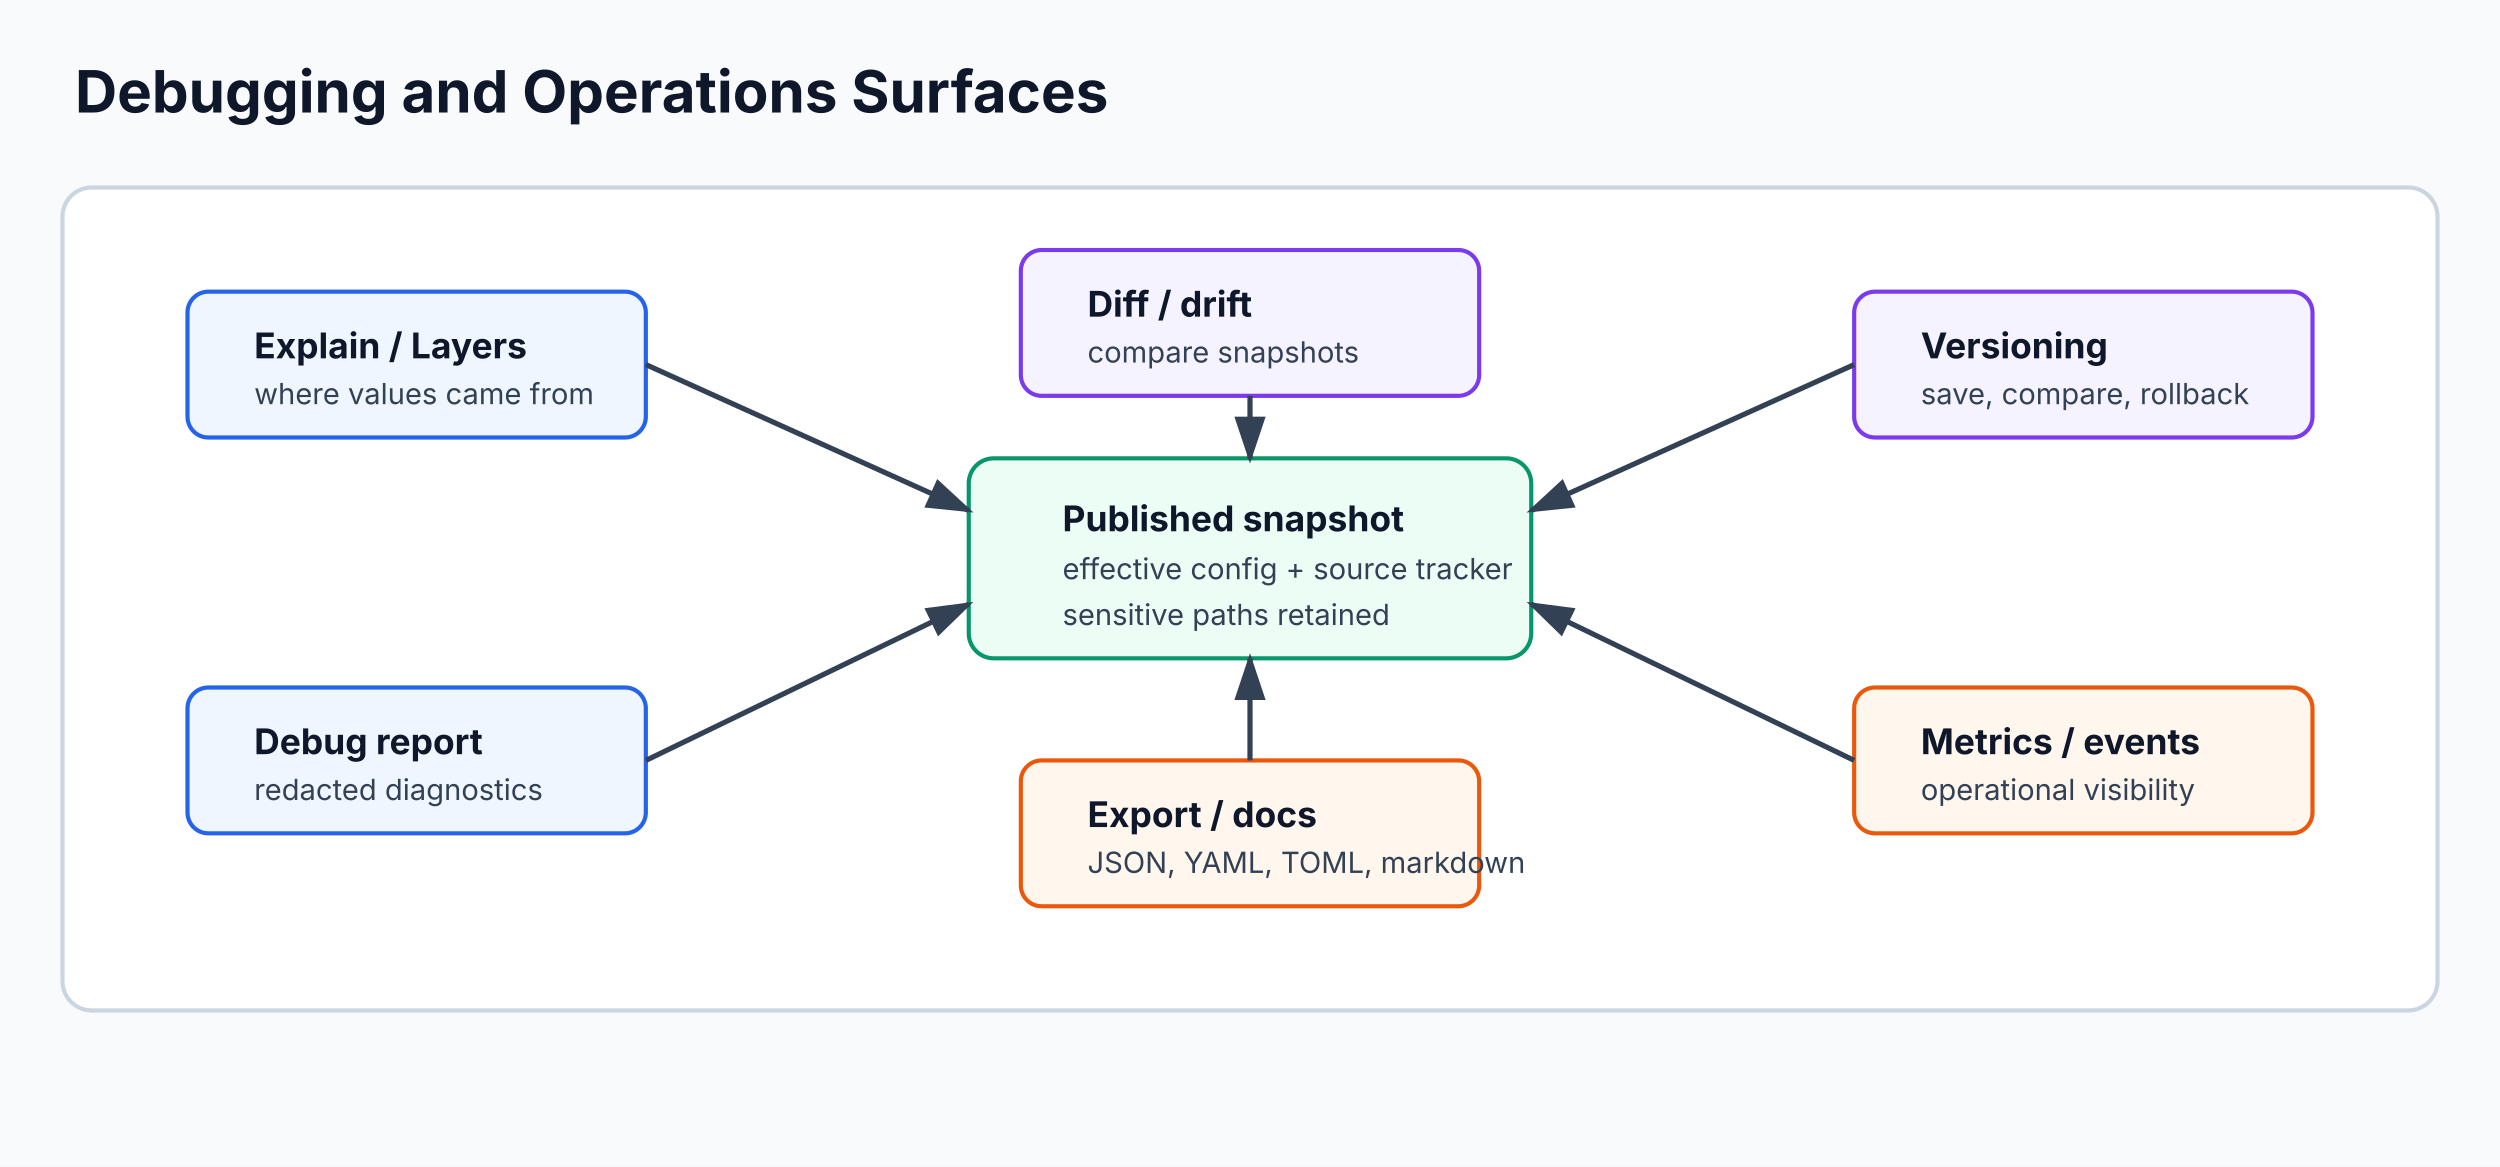
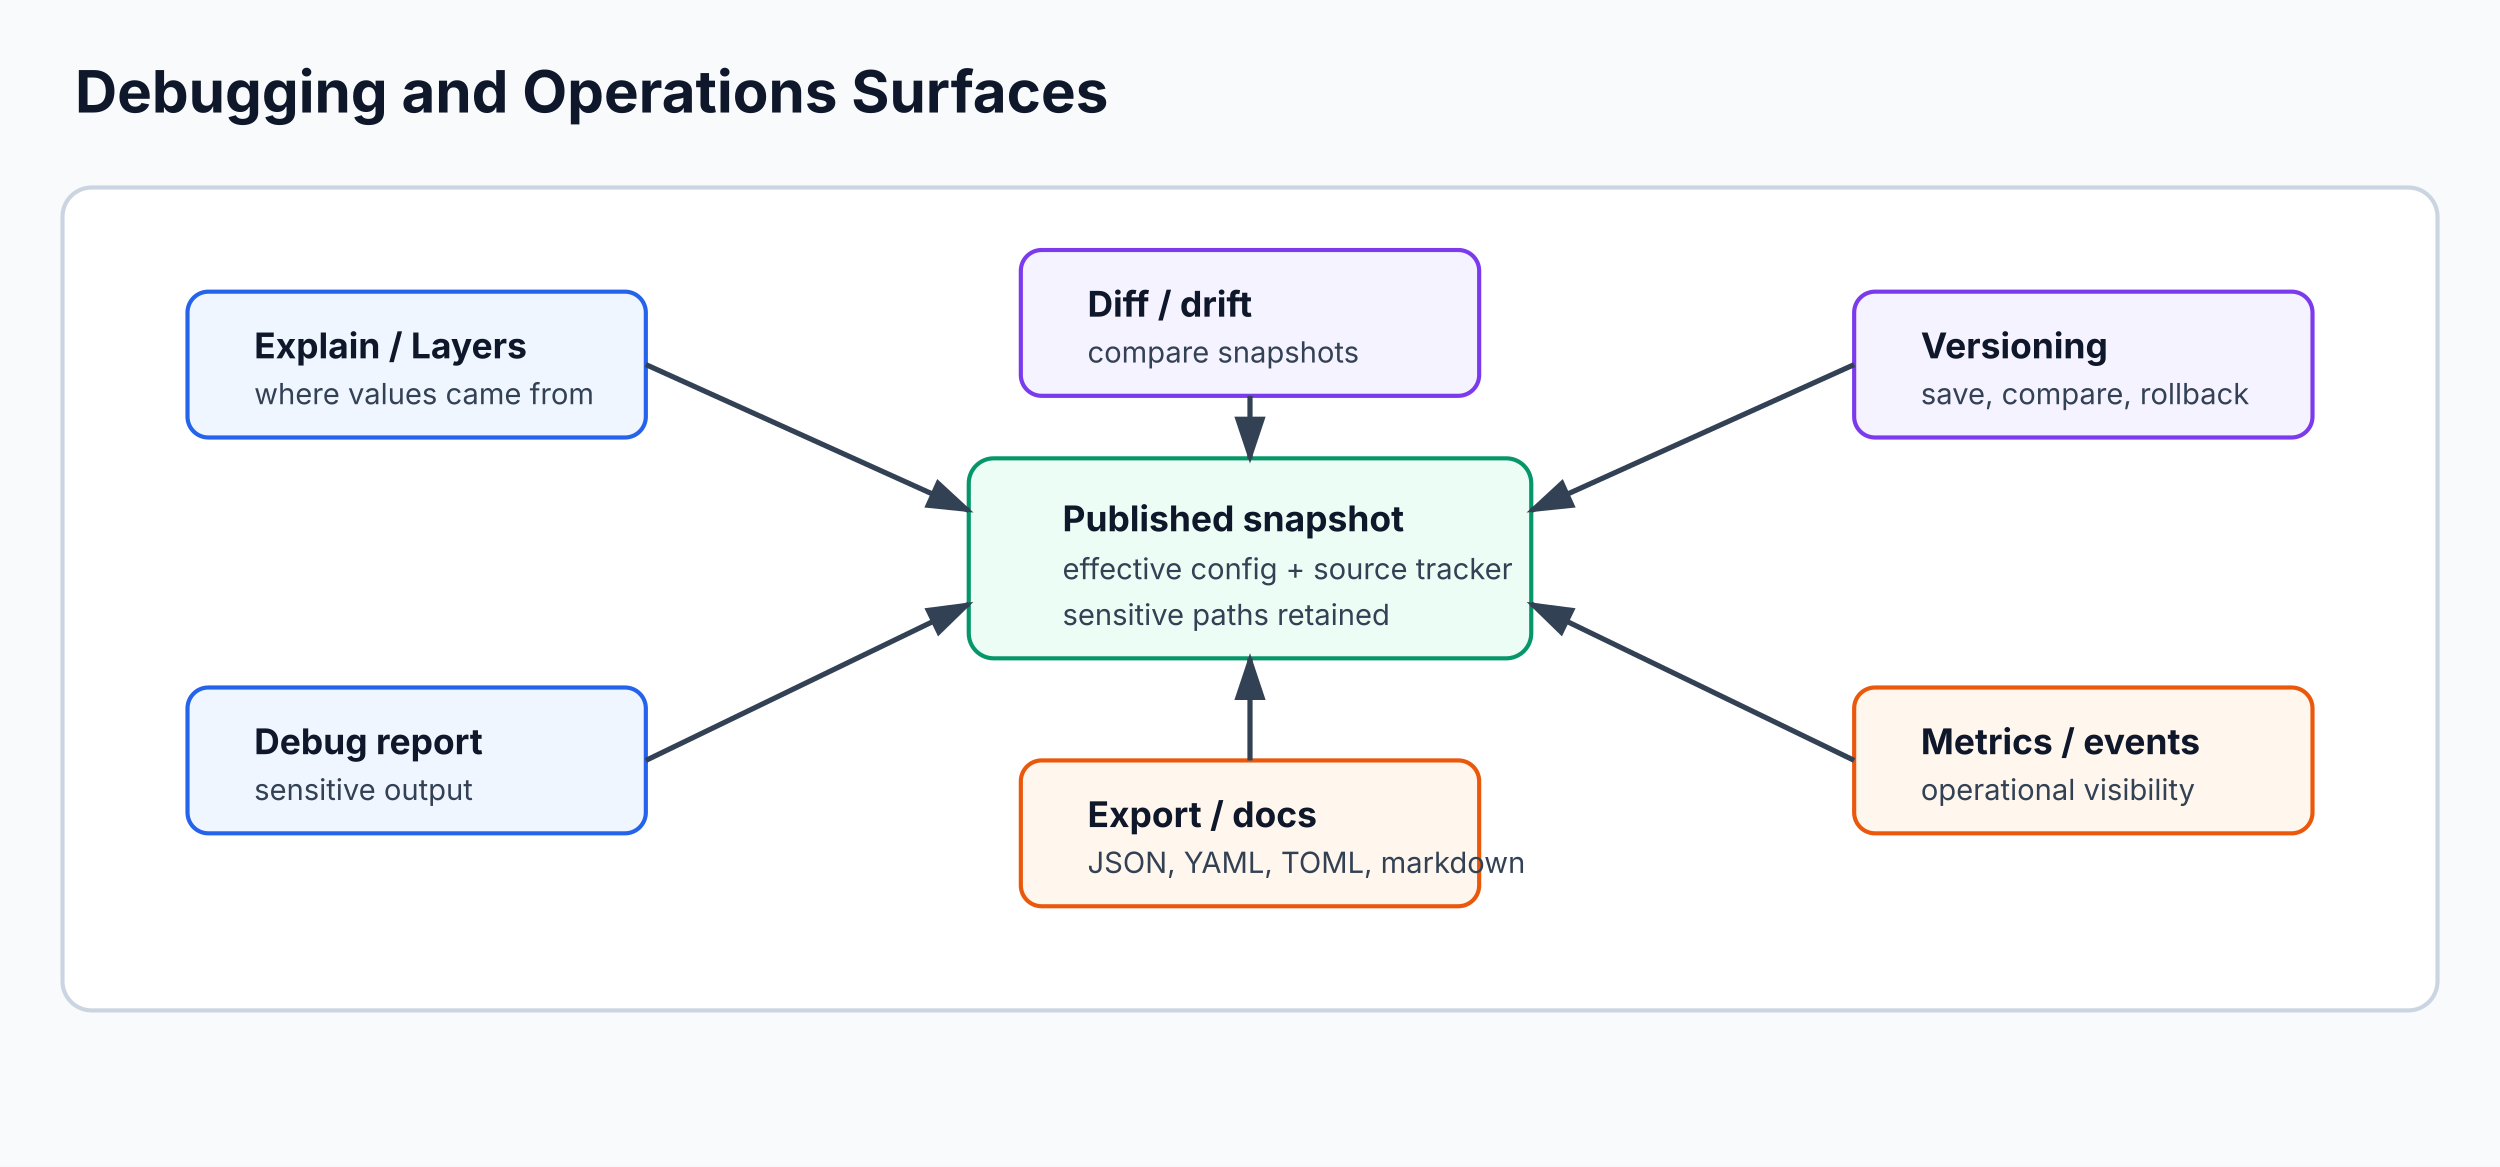
<svg xmlns="http://www.w3.org/2000/svg" width="1200" height="560" viewBox="0 0 1200 560" role="img" aria-labelledby="title desc">
  <defs>
    <marker id="arrow" markerWidth="10" markerHeight="10" refX="8" refY="3" orient="auto" markerUnits="strokeWidth">
      <path d="M0,0 L0,6 L9,3 z" fill="#334155" />
    </marker>
    <style>.bg{fill:#f8fafc}.panel{fill:#fff;stroke:#cbd5e1;stroke-width:2;rx:14}.core{fill:#ecfdf5;stroke:#059669;stroke-width:2;rx:12}.box{fill:#eff6ff;stroke:#2563eb;stroke-width:2;rx:10}.purple{fill:#f5f3ff;stroke:#7c3aed;stroke-width:2;rx:10}.orange{fill:#fff7ed;stroke:#ea580c;stroke-width:2;rx:10}.title{font:700 28px -apple-system,BlinkMacSystemFont,"Segoe UI",sans-serif;fill:#0f172a}.label{font:700 17px -apple-system,BlinkMacSystemFont,"Segoe UI",sans-serif;fill:#0f172a}.small{font:14px -apple-system,BlinkMacSystemFont,"Segoe UI",sans-serif;fill:#334155}.arrow{stroke:#334155;stroke-width:2.5;fill:none;marker-end:url(#arrow)}</style>
  </defs>
  <rect class="bg" width="1200" height="560" />
  <text class="title" x="36" y="54">Debugging and Operations Surfaces</text>
  <rect class="panel" x="30" y="90" width="1140" height="395" />
  <rect class="core" x="465" y="220" width="270" height="96" />
  <text class="label" x="510" y="255">Published snapshot</text>
  <text class="small" x="510" y="278">effective config + source tracker</text>
  <text class="small" x="510" y="300">sensitive paths retained</text>
  <rect class="box" x="90" y="140" width="220" height="70" />
  <text class="label" x="122" y="172">Explain / Layers</text>
  <text class="small" x="122" y="194">where values came from</text>
  <line class="arrow" x1="310" y1="175" x2="465" y2="245" />
  <rect class="box" x="90" y="330" width="220" height="70" />
  <text class="label" x="122" y="362">Debug report</text>
-   <text class="small" x="122" y="384">redacted diagnostics</text>
+   <text class="small" x="122" y="384">sensitive output</text>
  <line class="arrow" x1="310" y1="365" x2="465" y2="290" />
  <rect class="purple" x="490" y="120" width="220" height="70" />
  <text class="label" x="522" y="152">Diff / drift</text>
  <text class="small" x="522" y="174">compare snapshots</text>
  <line class="arrow" x1="600" y1="190" x2="600" y2="220" />
  <rect class="purple" x="890" y="140" width="220" height="70" />
  <text class="label" x="922" y="172">Versioning</text>
  <text class="small" x="922" y="194">save, compare, rollback</text>
  <line class="arrow" x1="890" y1="175" x2="735" y2="245" />
  <rect class="orange" x="890" y="330" width="220" height="70" />
  <text class="label" x="922" y="362">Metrics / events</text>
  <text class="small" x="922" y="384">operational visibility</text>
  <line class="arrow" x1="890" y1="365" x2="735" y2="290" />
  <rect class="orange" x="490" y="365" width="220" height="70" />
  <text class="label" x="522" y="397">Export / docs</text>
  <text class="small" x="522" y="419">JSON, YAML, TOML, markdown</text>
  <line class="arrow" x1="600" y1="365" x2="600" y2="316" />
</svg>
